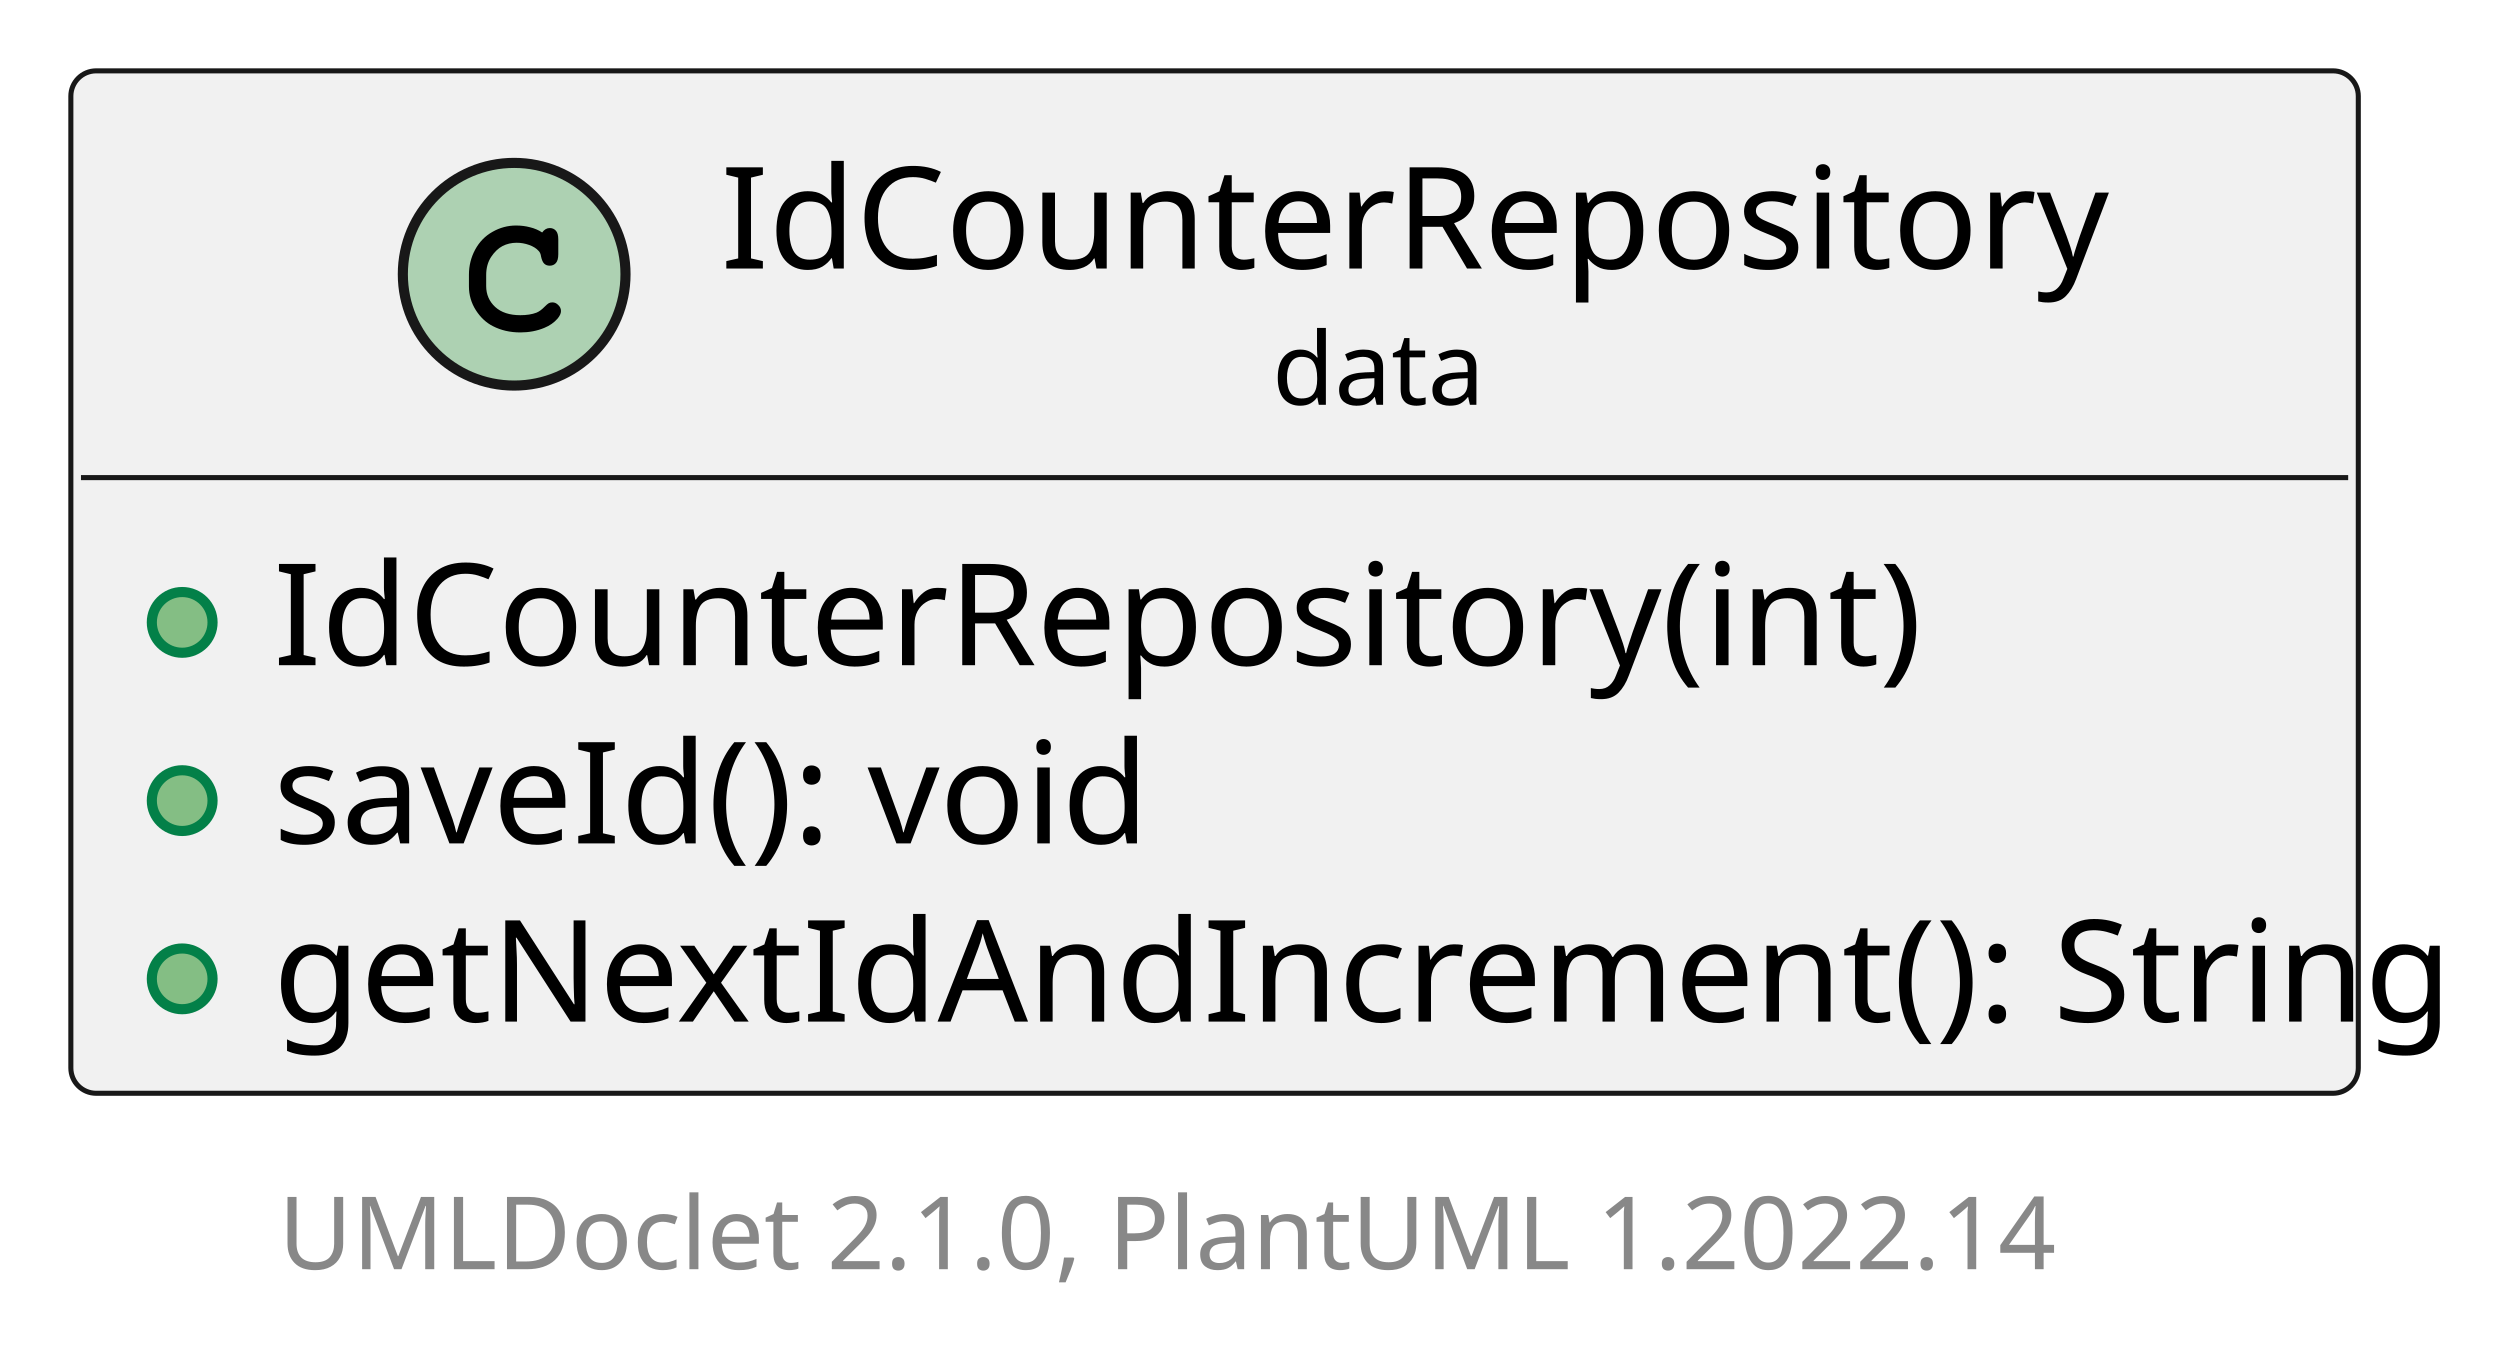
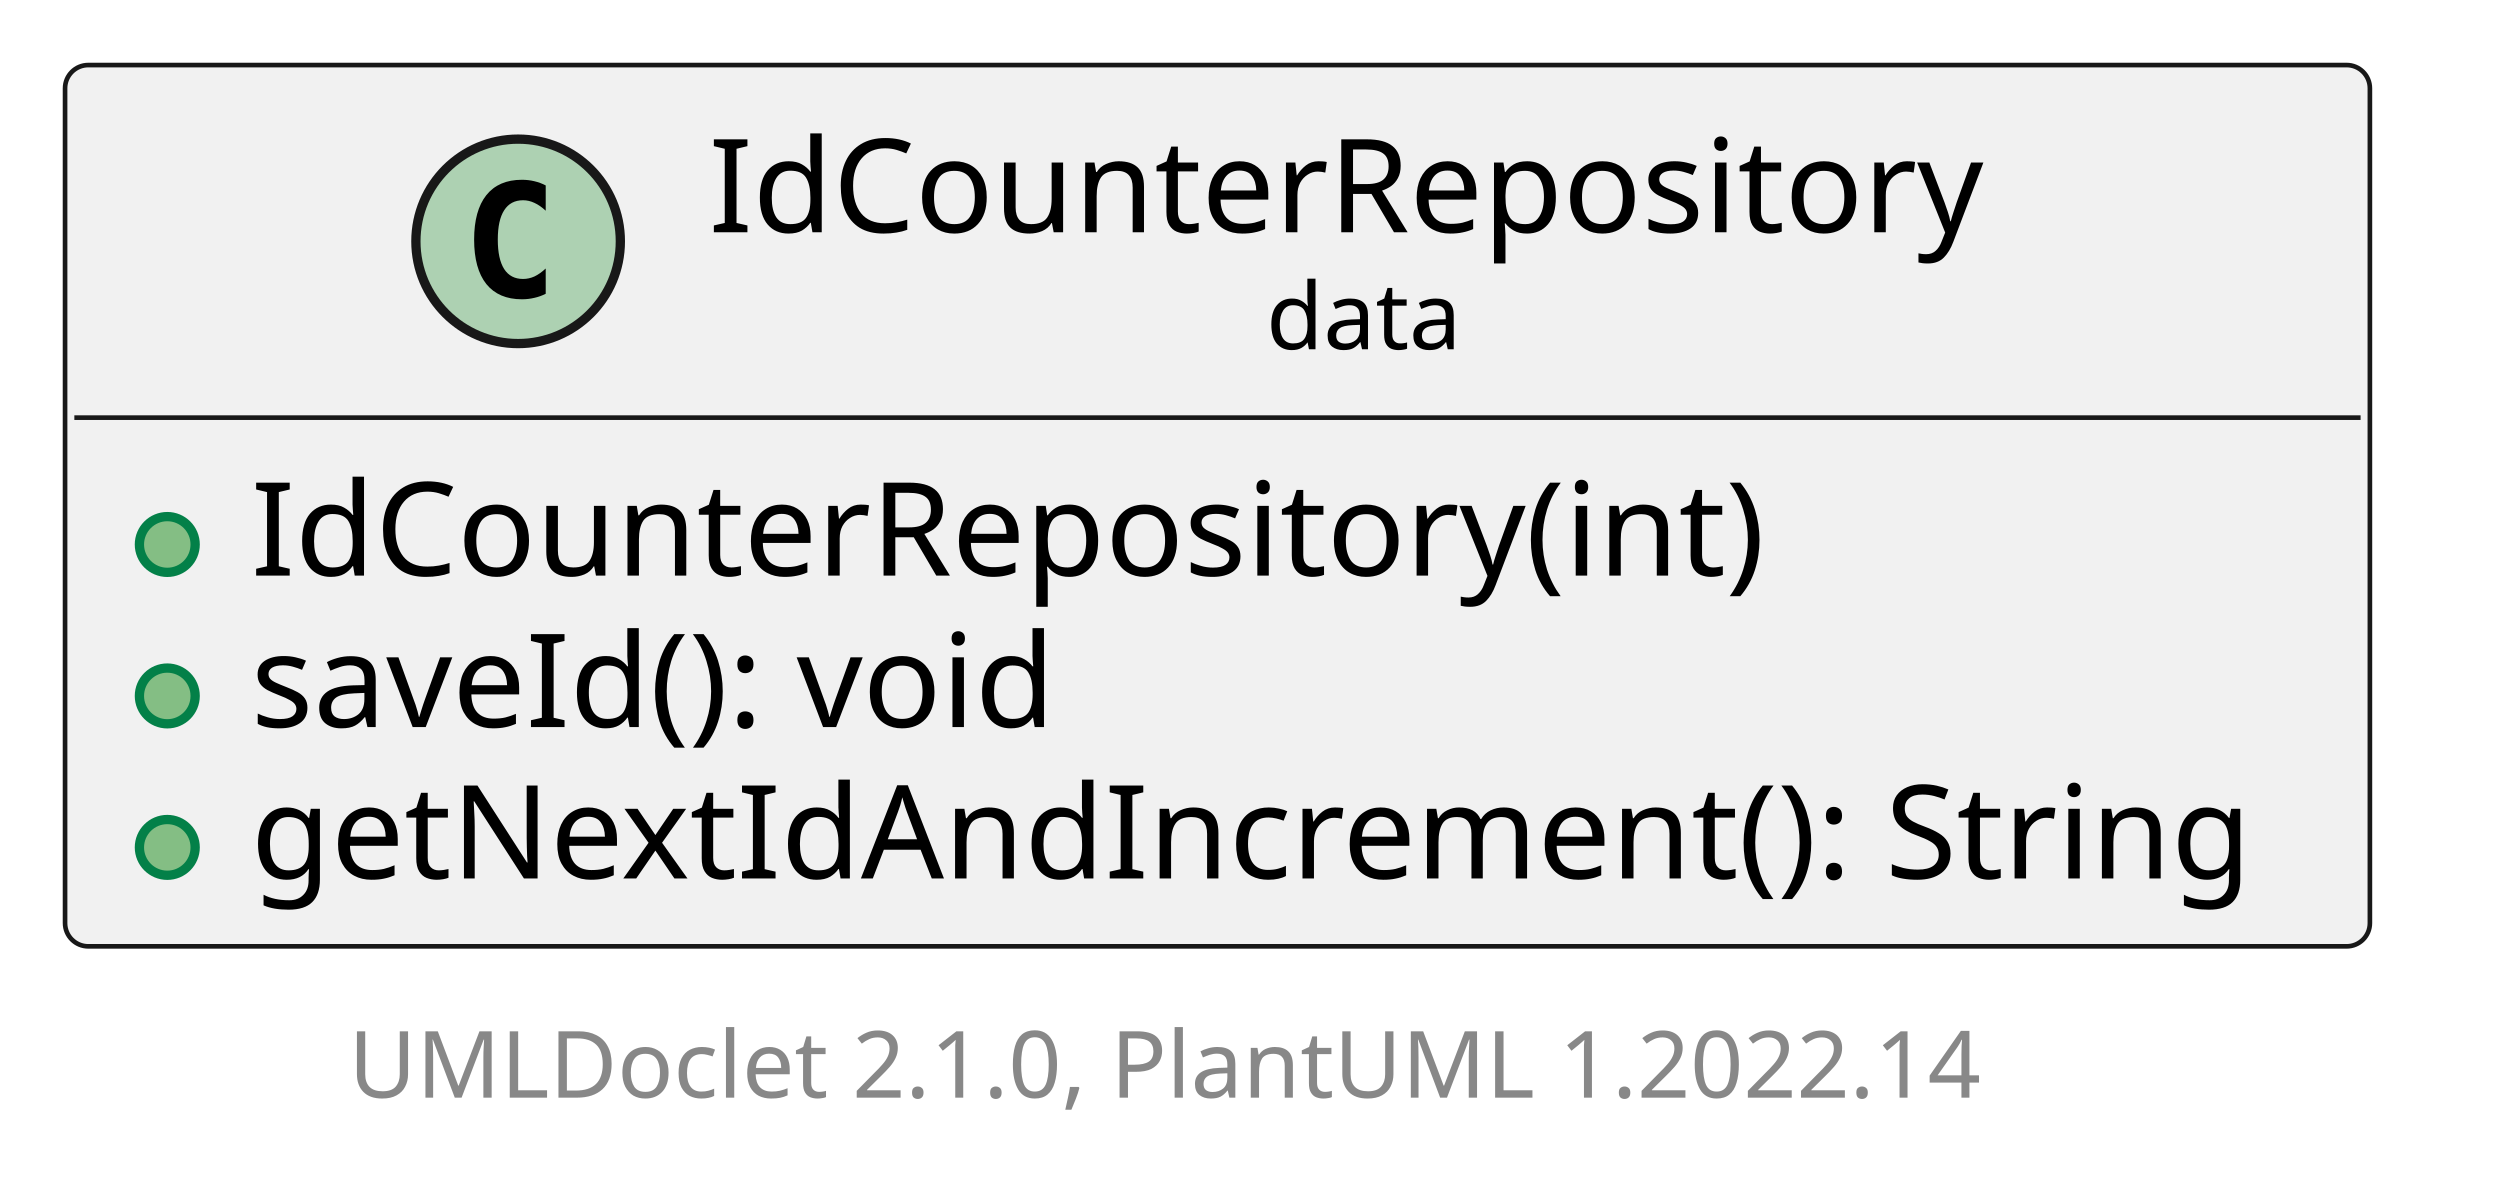
- <svg xmlns="http://www.w3.org/2000/svg" xmlns:xlink="http://www.w3.org/1999/xlink" contentStyleType="text/css" height="135px" preserveAspectRatio="none" style="width:247px;height:135px;background:#FFFFFF;" version="1.1" viewBox="0 0 247 135" width="247px" zoomAndPan="magnify">
+ <svg xmlns="http://www.w3.org/2000/svg" xmlns:xlink="http://www.w3.org/1999/xlink" contentStyleType="text/css" height="128px" preserveAspectRatio="none" style="width:269px;height:128px;background:#FFFFFF;" version="1.1" viewBox="0 0 269 128" width="269px" zoomAndPan="magnify">
  <defs />
  <g>
    <a href="IdCounterRepository.html" target="_top" title="IdCounterRepository.html" xlink:actuate="onRequest" xlink:href="IdCounterRepository.html" xlink:show="new" xlink:title="IdCounterRepository.html" xlink:type="simple">
      <g id="elem_data.IdCounterRepository">
-         <rect codeLine="5" fill="#F1F1F1" height="101.016" id="data.IdCounterRepository" rx="2.5" ry="2.5" style="stroke:#181818;stroke-width:0.5;" width="226" x="7" y="7" />
-         <ellipse cx="50.8" cy="27.094" fill="#ADD1B2" rx="11" ry="11" style="stroke:#181818;stroke-width:1.0;" />
-         <path d="M53.566,22.969 Q53.722,22.75 53.909,22.641 Q54.097,22.531 54.316,22.531 Q54.691,22.531 54.925,22.797 Q55.159,23.047 55.159,23.656 L55.159,25.109 Q55.159,25.719 54.925,25.984 Q54.691,26.25 54.316,26.25 Q53.972,26.25 53.769,26.047 Q53.566,25.859 53.456,25.344 Q53.409,24.984 53.222,24.797 Q52.894,24.422 52.284,24.203 Q51.675,23.984 51.05,23.984 Q50.284,23.984 49.644,24.312 Q49.019,24.641 48.519,25.391 Q48.034,26.141 48.034,27.172 L48.034,28.266 Q48.034,29.5 48.925,30.328 Q49.816,31.141 51.409,31.141 Q52.347,31.141 53.003,30.891 Q53.394,30.734 53.816,30.297 Q54.081,30.031 54.222,29.953 Q54.378,29.875 54.581,29.875 Q54.909,29.875 55.159,30.141 Q55.425,30.391 55.425,30.734 Q55.425,31.078 55.081,31.484 Q54.581,32.062 53.784,32.391 Q52.706,32.844 51.409,32.844 Q49.894,32.844 48.691,32.219 Q47.706,31.719 47.019,30.656 Q46.331,29.578 46.331,28.297 L46.331,27.141 Q46.331,25.812 46.941,24.672 Q47.566,23.516 48.659,22.906 Q49.753,22.281 50.987,22.281 Q51.722,22.281 52.362,22.453 Q53.019,22.609 53.566,22.969 Z " fill="#000000" />
-         <text fill="#000000" font-family="sans-serif" font-size="14" lengthAdjust="spacing" textLength="130" x="71.2" y="26.533">IdCounterRepository</text>
-         <text fill="#000000" font-family="sans-serif" font-size="10" lengthAdjust="spacing" textLength="21" x="125.7" y="39.99">data</text>
-         <line style="stroke:#181818;stroke-width:0.5;" x1="8" x2="232" y1="47.188" y2="47.188" />
-         <ellipse cx="18" cy="61.492" fill="#84BE84" rx="3" ry="3" style="stroke:#038048;stroke-width:1.0;" />
-         <text fill="#000000" font-family="sans-serif" font-size="14" lengthAdjust="spacing" textLength="155" x="27" y="65.721">IdCounterRepository(int)</text>
-         <ellipse cx="18" cy="79.102" fill="#84BE84" rx="3" ry="3" style="stroke:#038048;stroke-width:1.0;" />
-         <text fill="#000000" font-family="sans-serif" font-size="14" lengthAdjust="spacing" textLength="85" x="27" y="83.33">saveId(): void</text>
-         <ellipse cx="18" cy="96.711" fill="#84BE84" rx="3" ry="3" style="stroke:#038048;stroke-width:1.0;" />
-         <text fill="#000000" font-family="sans-serif" font-size="14" lengthAdjust="spacing" textLength="200" x="27" y="100.939">getNextIdAndIncrement(): String</text>
+         <rect codeLine="5" fill="#F1F1F1" height="94.828" id="data.IdCounterRepository" rx="2.5" ry="2.5" style="stroke:#181818;stroke-width:0.5;" width="248" x="7" y="7" />
+         <ellipse cx="55.75" cy="25.969" fill="#ADD1B2" rx="11" ry="11" style="stroke:#181818;stroke-width:1.0;" />
+         <path d="M58.719,31.609 Q58.141,31.906 57.5,32.047 Q56.859,32.203 56.156,32.203 Q53.656,32.203 52.328,30.562 Q51.016,28.906 51.016,25.781 Q51.016,22.656 52.328,21 Q53.656,19.344 56.156,19.344 Q56.859,19.344 57.5,19.5 Q58.156,19.656 58.719,19.953 L58.719,22.672 Q58.094,22.094 57.5,21.828 Q56.906,21.547 56.281,21.547 Q54.938,21.547 54.25,22.625 Q53.562,23.688 53.562,25.781 Q53.562,27.875 54.25,28.953 Q54.938,30.016 56.281,30.016 Q56.906,30.016 57.5,29.75 Q58.094,29.469 58.719,28.891 L58.719,31.609 Z " fill="#000000" />
+         <text fill="#000000" font-family="sans-serif" font-size="14" lengthAdjust="spacing" textLength="142" x="76.25" y="24.995">IdCounterRepository</text>
+         <text fill="#000000" font-family="sans-serif" font-size="10" lengthAdjust="spacing" textLength="22" x="136.25" y="37.579">data</text>
+         <line style="stroke:#181818;stroke-width:0.5;" x1="8" x2="254" y1="44.938" y2="44.938" />
+         <ellipse cx="18" cy="58.586" fill="#84BE84" rx="3" ry="3" style="stroke:#038048;stroke-width:1.0;" />
+         <text fill="#000000" font-family="sans-serif" font-size="14" lengthAdjust="spacing" textLength="169" x="27" y="61.933">IdCounterRepository(int)</text>
+         <ellipse cx="18" cy="74.883" fill="#84BE84" rx="3" ry="3" style="stroke:#038048;stroke-width:1.0;" />
+         <text fill="#000000" font-family="sans-serif" font-size="14" lengthAdjust="spacing" textLength="91" x="27" y="78.23">saveId(): void</text>
+         <ellipse cx="18" cy="91.18" fill="#84BE84" rx="3" ry="3" style="stroke:#038048;stroke-width:1.0;" />
+         <text fill="#000000" font-family="sans-serif" font-size="14" lengthAdjust="spacing" textLength="222" x="27" y="94.526">getNextIdAndIncrement(): String</text>
      </g>
    </a>
-     <text fill="#888888" font-family="sans-serif" font-size="10" lengthAdjust="spacing" textLength="184" x="27.5" y="125.397">UMLDoclet 2.1.0, PlantUML 1.2022.14</text>
+     <text fill="#888888" font-family="sans-serif" font-size="10" lengthAdjust="spacing" textLength="186" x="37.5" y="118.11">UMLDoclet 2.1.0, PlantUML 1.2022.14</text>
  </g>
</svg>
